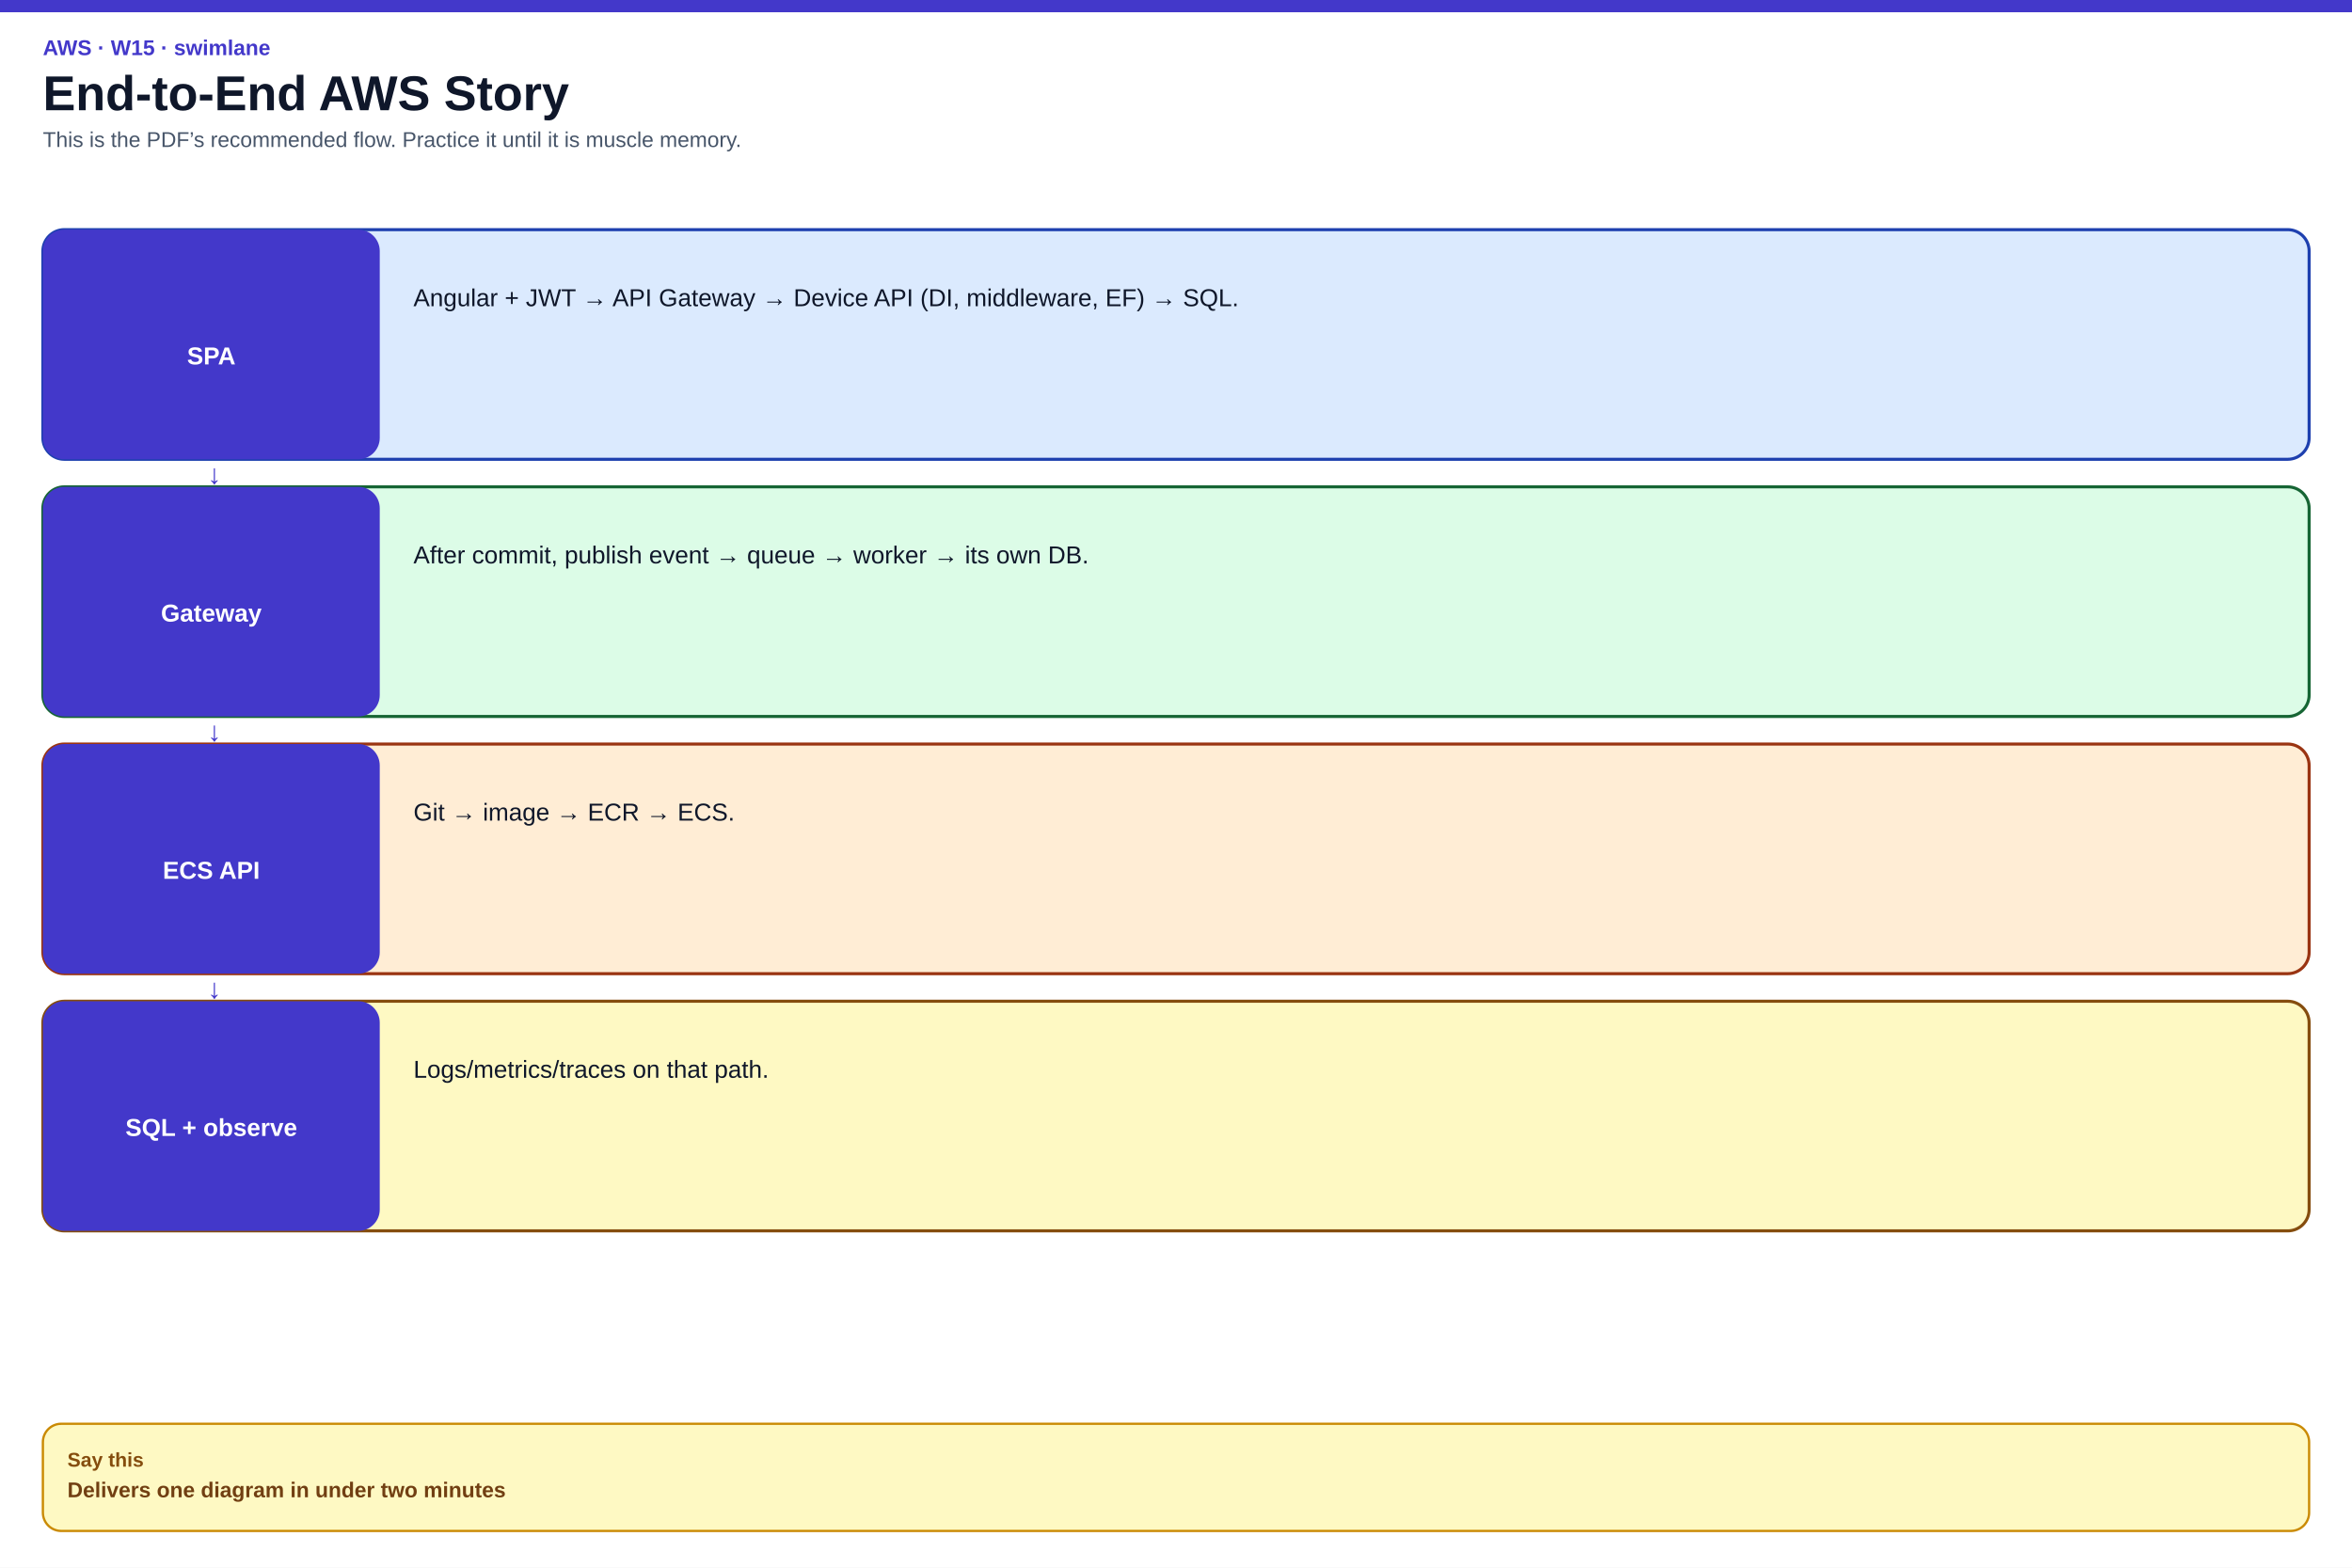
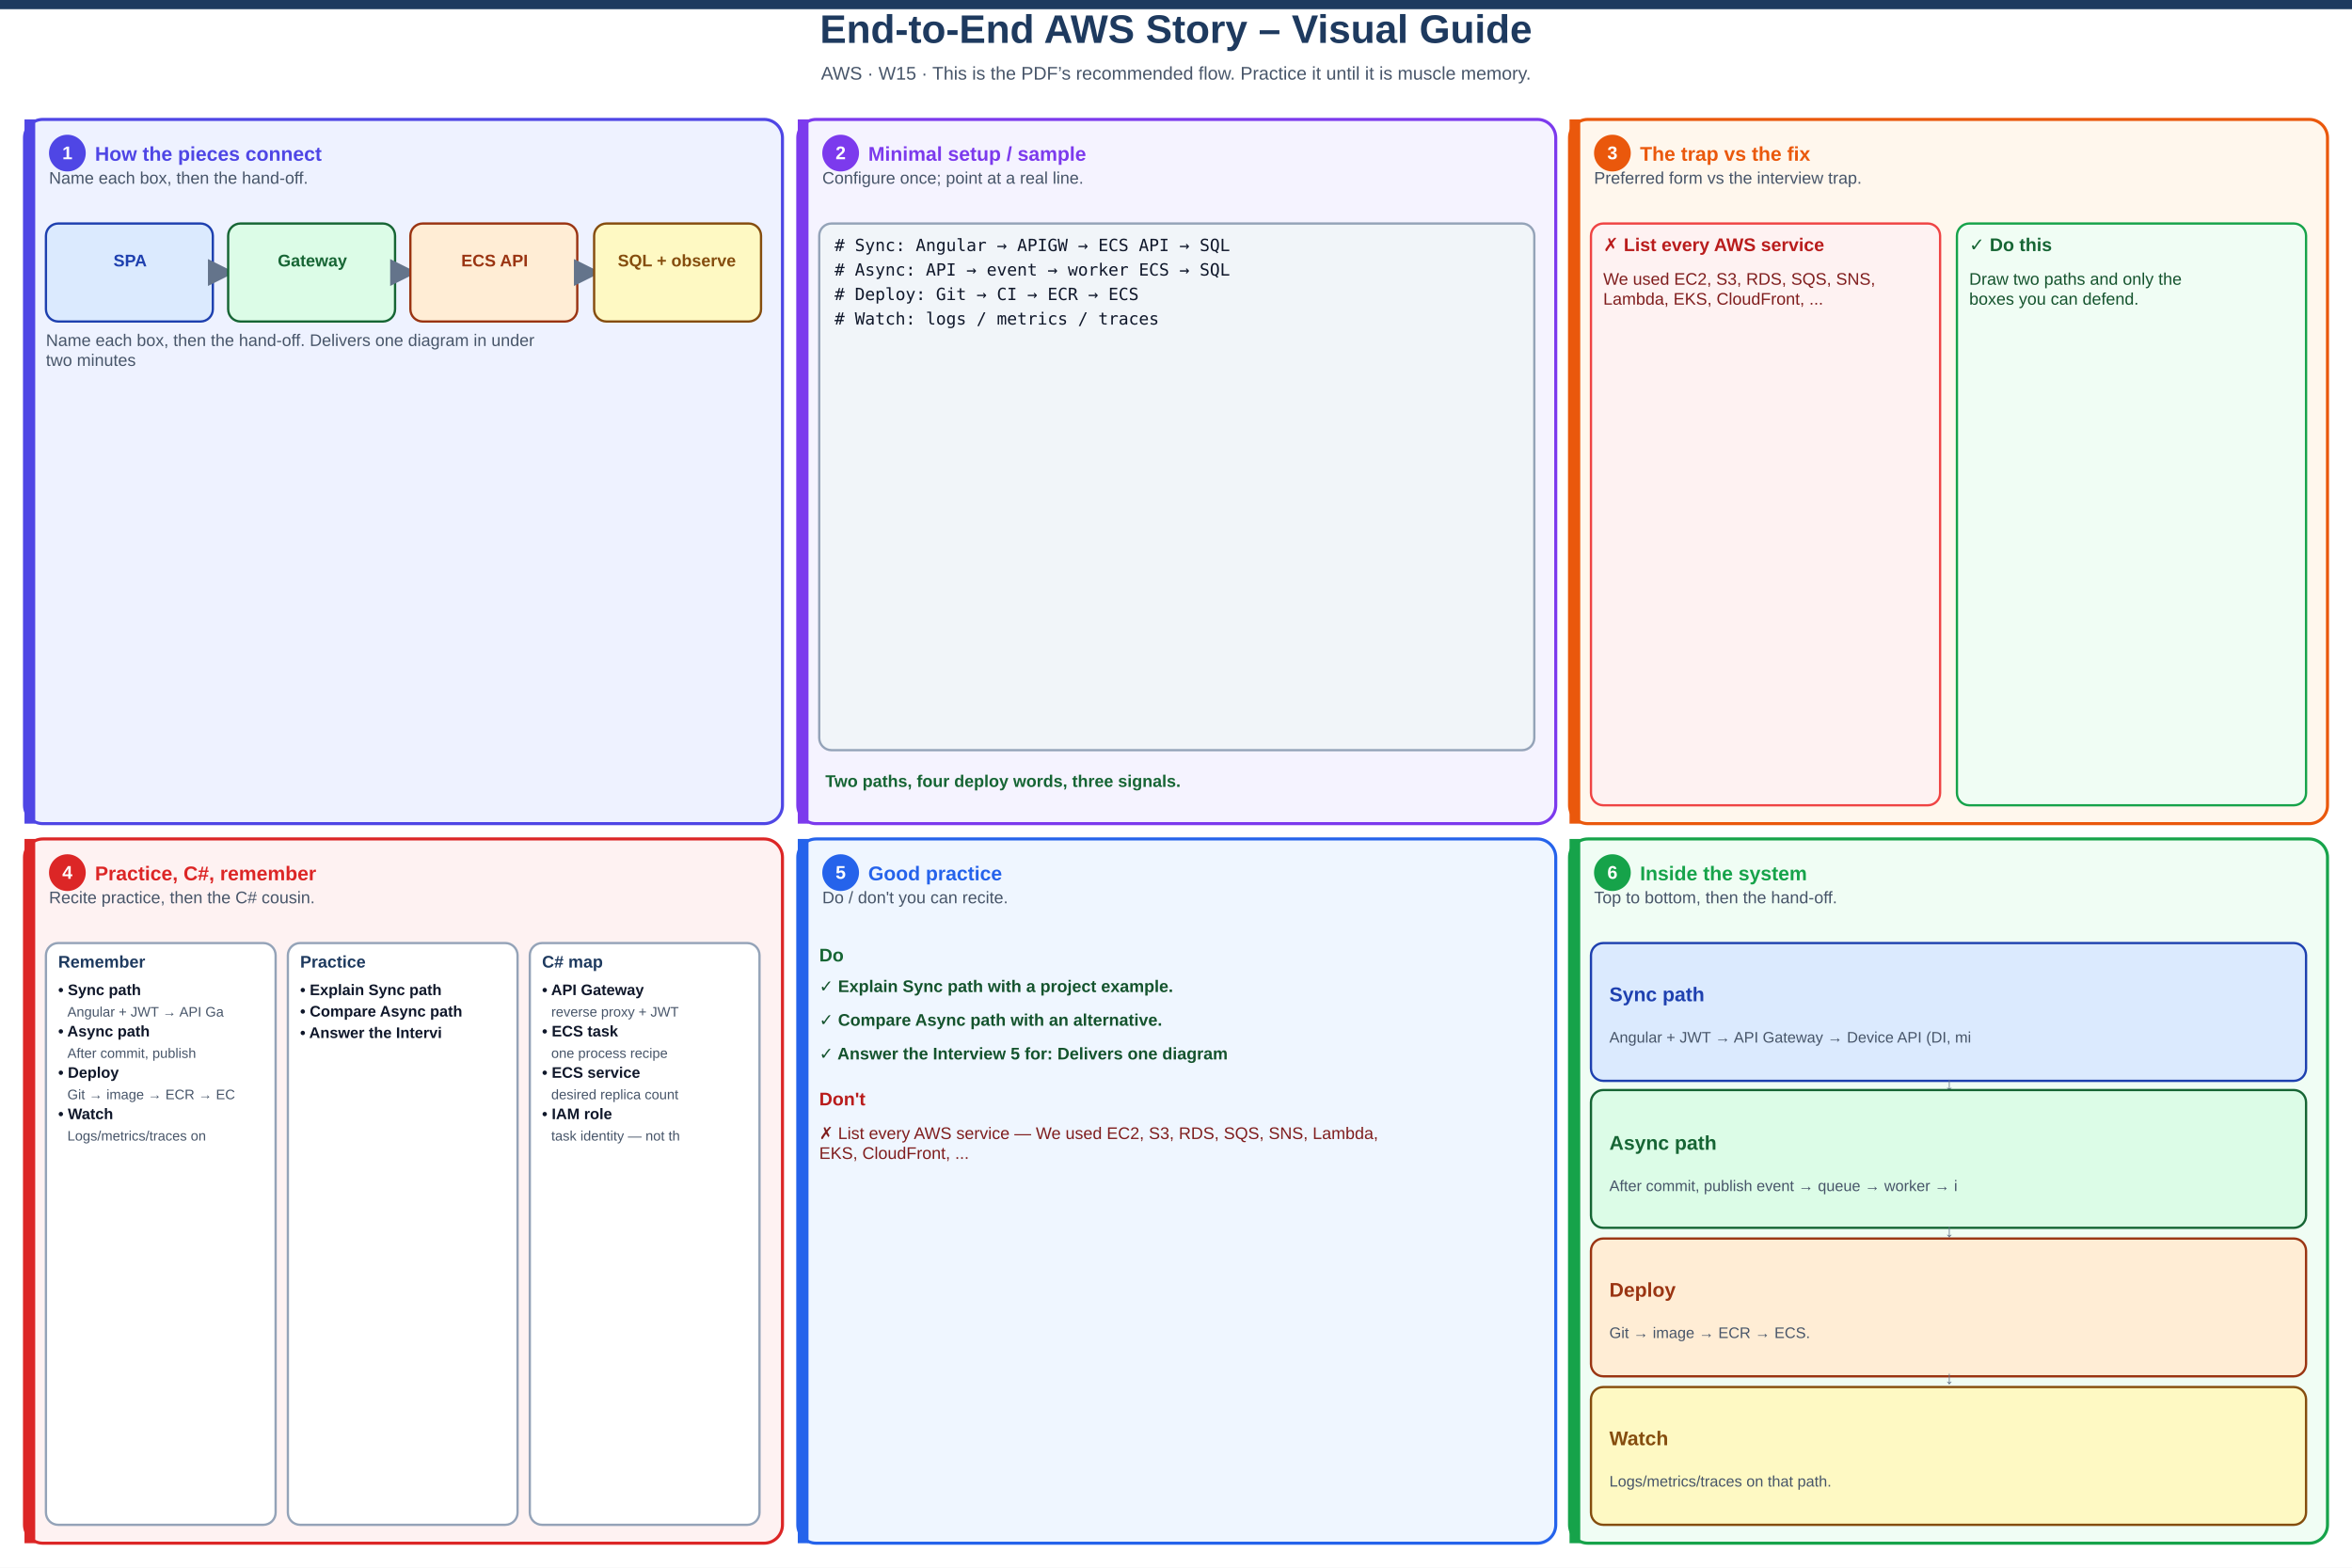
<svg xmlns="http://www.w3.org/2000/svg" width="1536" height="1024" viewBox="0 0 1536 1024">
  <defs>
    <marker id="arrow" markerWidth="8" markerHeight="8" refX="6" refY="4" orient="auto">
      <path d="M0,0 L8,4 L0,8 z" fill="#64748b" />
    </marker>
  </defs>
  <rect x="0" y="0" width="1536" height="1024" rx="0" fill="#ffffff" />
-   <rect x="0" y="0" width="1536" height="8" rx="0" fill="#4338ca" />
-   <text x="28" y="36" fill="#4338ca" font-size="14" font-weight="700" text-anchor="start" font-family="Segoe UI,Arial,sans-serif">AWS  ·  W15  ·  swimlane</text>
-   <text x="28" y="72" fill="#0f172a" font-size="32" font-weight="800" text-anchor="start" font-family="Segoe UI,Arial,sans-serif">End-to-End AWS Story</text>
-   <text x="28" y="96" fill="#475569" font-size="14" font-weight="500" text-anchor="start" font-family="Segoe UI,Arial,sans-serif">
-     <tspan x="28" dy="0">This is the PDF’s recommended flow. Practice it until it is muscle memory.</tspan>
+   <rect x="0" y="0" width="1536" height="6" rx="0" fill="#1e3a5f" />
+   <text x="768" y="28" fill="#1e3a5f" font-size="26" font-weight="800" text-anchor="middle" font-family="Segoe UI,Arial,sans-serif">End-to-End AWS Story  –  Visual Guide</text>
+   <text x="768" y="52" fill="#475569" font-size="12" font-weight="500" text-anchor="middle" font-family="Segoe UI,Arial,sans-serif">AWS  ·  W15  ·  This is the PDF’s recommended flow. Practice it until it is muscle memory.</text>
+   <rect x="16" y="78" width="495" height="460" rx="12" fill="#eef2ff" stroke="#4f46e5" stroke-width="2" />
+   <rect x="16" y="78" width="7" height="460" rx="0" fill="#4f46e5" />
+   <circle cx="44" cy="100" r="12" fill="#4f46e5" />
+   <text x="44" y="104" fill="#fff" font-size="12" font-weight="800" text-anchor="middle" font-family="Segoe UI,Arial,sans-serif">1</text>
+   <text x="62" y="105" fill="#4f46e5" font-size="13" font-weight="800" text-anchor="start" font-family="Segoe UI,Arial,sans-serif">How the pieces connect</text>
+   <text x="32" y="120" fill="#475569" font-size="11" font-weight="500" text-anchor="start" font-family="Segoe UI,Arial,sans-serif">
+     <tspan x="32" dy="0">Name each box, then the hand-off.</tspan>
  </text>
-   <rect x="28" y="150" width="1480" height="150" rx="14" fill="#dbeafe" stroke="#1e40af" stroke-width="2" />
-   <rect x="28" y="150" width="220" height="150" rx="14" fill="#4338ca" />
-   <text x="138" y="238" fill="#fff" font-size="16" font-weight="800" text-anchor="middle" font-family="Segoe UI,Arial,sans-serif">SPA</text>
-   <text x="270" y="200" fill="#0f172a" font-size="16" font-weight="500" text-anchor="start" font-family="Segoe UI,Arial,sans-serif">
-     <tspan x="270" dy="0">Angular + JWT → API Gateway → Device API (DI, middleware, EF) → SQL.</tspan>
+   <rect x="30" y="146" width="109" height="64" rx="8" fill="#dbeafe" stroke="#1e40af" stroke-width="1.5" />
+   <text x="85" y="174" fill="#1e40af" font-size="11" font-weight="800" text-anchor="middle" font-family="Segoe UI,Arial,sans-serif">
+     <tspan x="85" dy="0">SPA</tspan>
  </text>
-   <text x="140" y="316" fill="#4338ca" font-size="18" font-weight="800" text-anchor="middle" font-family="Segoe UI,Arial,sans-serif">↓</text>
-   <rect x="28" y="318" width="1480" height="150" rx="14" fill="#dcfce7" stroke="#166534" stroke-width="2" />
-   <rect x="28" y="318" width="220" height="150" rx="14" fill="#4338ca" />
-   <text x="138" y="406" fill="#fff" font-size="16" font-weight="800" text-anchor="middle" font-family="Segoe UI,Arial,sans-serif">Gateway</text>
-   <text x="270" y="368" fill="#0f172a" font-size="16" font-weight="500" text-anchor="start" font-family="Segoe UI,Arial,sans-serif">
-     <tspan x="270" dy="0">After commit, publish event → queue → worker → its own DB.</tspan>
+   <line x1="139" y1="178" x2="149" y2="178" stroke="#1e40af" stroke-width="2.2" marker-end="url(#arrow)" />
+   <rect x="149" y="146" width="109" height="64" rx="8" fill="#dcfce7" stroke="#166534" stroke-width="1.5" />
+   <text x="204" y="174" fill="#166534" font-size="11" font-weight="800" text-anchor="middle" font-family="Segoe UI,Arial,sans-serif">
+     <tspan x="204" dy="0">Gateway</tspan>
  </text>
-   <text x="140" y="484" fill="#4338ca" font-size="18" font-weight="800" text-anchor="middle" font-family="Segoe UI,Arial,sans-serif">↓</text>
-   <rect x="28" y="486" width="1480" height="150" rx="14" fill="#ffedd5" stroke="#9a3412" stroke-width="2" />
-   <rect x="28" y="486" width="220" height="150" rx="14" fill="#4338ca" />
-   <text x="138" y="574" fill="#fff" font-size="16" font-weight="800" text-anchor="middle" font-family="Segoe UI,Arial,sans-serif">ECS API</text>
-   <text x="270" y="536" fill="#0f172a" font-size="16" font-weight="500" text-anchor="start" font-family="Segoe UI,Arial,sans-serif">
-     <tspan x="270" dy="0">Git → image → ECR → ECS.</tspan>
+   <line x1="258" y1="178" x2="268" y2="178" stroke="#1e40af" stroke-width="2.2" marker-end="url(#arrow)" />
+   <rect x="268" y="146" width="109" height="64" rx="8" fill="#ffedd5" stroke="#9a3412" stroke-width="1.5" />
+   <text x="323" y="174" fill="#9a3412" font-size="11" font-weight="800" text-anchor="middle" font-family="Segoe UI,Arial,sans-serif">
+     <tspan x="323" dy="0">ECS API</tspan>
  </text>
-   <text x="140" y="652" fill="#4338ca" font-size="18" font-weight="800" text-anchor="middle" font-family="Segoe UI,Arial,sans-serif">↓</text>
-   <rect x="28" y="654" width="1480" height="150" rx="14" fill="#fef9c3" stroke="#854d0e" stroke-width="2" />
-   <rect x="28" y="654" width="220" height="150" rx="14" fill="#4338ca" />
-   <text x="138" y="742" fill="#fff" font-size="16" font-weight="800" text-anchor="middle" font-family="Segoe UI,Arial,sans-serif">SQL + observe</text>
-   <text x="270" y="704" fill="#0f172a" font-size="16" font-weight="500" text-anchor="start" font-family="Segoe UI,Arial,sans-serif">
-     <tspan x="270" dy="0">Logs/metrics/traces on that path.</tspan>
+   <line x1="378" y1="178" x2="388" y2="178" stroke="#1e40af" stroke-width="2.2" marker-end="url(#arrow)" />
+   <rect x="388" y="146" width="109" height="64" rx="8" fill="#fef9c3" stroke="#854d0e" stroke-width="1.5" />
+   <text x="442" y="174" fill="#854d0e" font-size="11" font-weight="800" text-anchor="middle" font-family="Segoe UI,Arial,sans-serif">
+     <tspan x="442" dy="0">SQL + observe</tspan>
  </text>
-   <rect x="28" y="930" width="1480" height="70" rx="12" fill="#fef9c3" stroke="#ca8a04" stroke-width="1.5" />
-   <text x="44" y="958" fill="#854d0e" font-size="13" font-weight="800" text-anchor="start" font-family="Segoe UI,Arial,sans-serif">Say this</text>
-   <text x="44" y="978" fill="#713f12" font-size="14" font-weight="600" text-anchor="start" font-family="Segoe UI,Arial,sans-serif">
-     <tspan x="44" dy="0">Delivers one diagram in under two minutes</tspan>
+   <text x="30" y="226" fill="#475569" font-size="11" font-weight="500" text-anchor="start" font-family="Segoe UI,Arial,sans-serif">
+     <tspan x="30" dy="0">Name each box, then the hand-off. Delivers one diagram in under</tspan>
+     <tspan x="30" dy="13">two minutes</tspan>
  </text>
+   <rect x="521" y="78" width="495" height="460" rx="12" fill="#f5f3ff" stroke="#7c3aed" stroke-width="2" />
+   <rect x="521" y="78" width="7" height="460" rx="0" fill="#7c3aed" />
+   <circle cx="549" cy="100" r="12" fill="#7c3aed" />
+   <text x="549" y="104" fill="#fff" font-size="12" font-weight="800" text-anchor="middle" font-family="Segoe UI,Arial,sans-serif">2</text>
+   <text x="567" y="105" fill="#7c3aed" font-size="13" font-weight="800" text-anchor="start" font-family="Segoe UI,Arial,sans-serif">Minimal setup / sample</text>
+   <text x="537" y="120" fill="#475569" font-size="11" font-weight="500" text-anchor="start" font-family="Segoe UI,Arial,sans-serif">
+     <tspan x="537" dy="0">Configure once; point at a real line.</tspan>
+   </text>
+   <rect x="535" y="146" width="467" height="344" rx="8" fill="#f1f5f9" stroke="#94a3b8" stroke-width="1.5" />
+   <text x="545" y="164" fill="#0f172a" font-size="11" font-weight="500" text-anchor="start" font-family="Consolas,Menlo,monospace"># Sync: Angular → APIGW → ECS API → SQL</text>
+   <text x="545" y="180" fill="#0f172a" font-size="11" font-weight="500" text-anchor="start" font-family="Consolas,Menlo,monospace"># Async: API → event → worker ECS → SQL</text>
+   <text x="545" y="196" fill="#0f172a" font-size="11" font-weight="500" text-anchor="start" font-family="Consolas,Menlo,monospace"># Deploy: Git → CI → ECR → ECS</text>
+   <text x="545" y="212" fill="#0f172a" font-size="11" font-weight="500" text-anchor="start" font-family="Consolas,Menlo,monospace"># Watch: logs / metrics / traces</text>
+   <text x="539" y="514" fill="#166534" font-size="11" font-weight="700" text-anchor="start" font-family="Segoe UI,Arial,sans-serif">Two paths, four deploy words, three signals.</text>
+   <rect x="1025" y="78" width="495" height="460" rx="12" fill="#fff7ed" stroke="#ea580c" stroke-width="2" />
+   <rect x="1025" y="78" width="7" height="460" rx="0" fill="#ea580c" />
+   <circle cx="1053" cy="100" r="12" fill="#ea580c" />
+   <text x="1053" y="104" fill="#fff" font-size="12" font-weight="800" text-anchor="middle" font-family="Segoe UI,Arial,sans-serif">3</text>
+   <text x="1071" y="105" fill="#ea580c" font-size="13" font-weight="800" text-anchor="start" font-family="Segoe UI,Arial,sans-serif">The trap vs the fix</text>
+   <text x="1041" y="120" fill="#475569" font-size="11" font-weight="500" text-anchor="start" font-family="Segoe UI,Arial,sans-serif">
+     <tspan x="1041" dy="0">Preferred form vs the interview trap.</tspan>
+   </text>
+   <rect x="1039" y="146" width="228" height="380" rx="8" fill="#fef2f2" stroke="#ef4444" stroke-width="1.5" />
+   <text x="1047" y="164" fill="#b91c1c" font-size="12" font-weight="800" text-anchor="start" font-family="Segoe UI,Arial,sans-serif">✗  List every AWS service</text>
+   <text x="1047" y="186" fill="#7f1d1d" font-size="11" font-weight="500" text-anchor="start" font-family="Segoe UI,Arial,sans-serif">
+     <tspan x="1047" dy="0">We used EC2, S3, RDS, SQS, SNS,</tspan>
+     <tspan x="1047" dy="13">Lambda, EKS, CloudFront, ...</tspan>
+   </text>
+   <rect x="1278" y="146" width="228" height="380" rx="8" fill="#f0fdf4" stroke="#16a34a" stroke-width="1.5" />
+   <text x="1286" y="164" fill="#166534" font-size="12" font-weight="800" text-anchor="start" font-family="Segoe UI,Arial,sans-serif">✓  Do this</text>
+   <text x="1286" y="186" fill="#14532d" font-size="11" font-weight="500" text-anchor="start" font-family="Segoe UI,Arial,sans-serif">
+     <tspan x="1286" dy="0">Draw two paths and only the</tspan>
+     <tspan x="1286" dy="13">boxes you can defend.</tspan>
+   </text>
+   <rect x="16" y="548" width="495" height="460" rx="12" fill="#fef2f2" stroke="#dc2626" stroke-width="2" />
+   <rect x="16" y="548" width="7" height="460" rx="0" fill="#dc2626" />
+   <circle cx="44" cy="570" r="12" fill="#dc2626" />
+   <text x="44" y="574" fill="#fff" font-size="12" font-weight="800" text-anchor="middle" font-family="Segoe UI,Arial,sans-serif">4</text>
+   <text x="62" y="575" fill="#dc2626" font-size="13" font-weight="800" text-anchor="start" font-family="Segoe UI,Arial,sans-serif">Practice, C#, remember</text>
+   <text x="32" y="590" fill="#475569" font-size="11" font-weight="500" text-anchor="start" font-family="Segoe UI,Arial,sans-serif">
+     <tspan x="32" dy="0">Recite practice, then the C# cousin.</tspan>
+   </text>
+   <rect x="30" y="616" width="150" height="380" rx="8" fill="#fff" stroke="#94a3b8" stroke-width="1.5" />
+   <text x="38" y="632" fill="#1e3a5f" font-size="11" font-weight="800" text-anchor="start" font-family="Segoe UI,Arial,sans-serif">Remember</text>
+   <text x="38" y="650" fill="#0f172a" font-size="10" font-weight="700" text-anchor="start" font-family="Segoe UI,Arial,sans-serif">• Sync path</text>
+   <text x="44" y="664" fill="#475569" font-size="9" font-weight="500" text-anchor="start" font-family="Segoe UI,Arial,sans-serif">Angular + JWT → API Ga</text>
+   <text x="38" y="677" fill="#0f172a" font-size="10" font-weight="700" text-anchor="start" font-family="Segoe UI,Arial,sans-serif">• Async path</text>
+   <text x="44" y="691" fill="#475569" font-size="9" font-weight="500" text-anchor="start" font-family="Segoe UI,Arial,sans-serif">After commit, publish </text>
+   <text x="38" y="704" fill="#0f172a" font-size="10" font-weight="700" text-anchor="start" font-family="Segoe UI,Arial,sans-serif">• Deploy</text>
+   <text x="44" y="718" fill="#475569" font-size="9" font-weight="500" text-anchor="start" font-family="Segoe UI,Arial,sans-serif">Git → image → ECR → EC</text>
+   <text x="38" y="731" fill="#0f172a" font-size="10" font-weight="700" text-anchor="start" font-family="Segoe UI,Arial,sans-serif">• Watch</text>
+   <text x="44" y="745" fill="#475569" font-size="9" font-weight="500" text-anchor="start" font-family="Segoe UI,Arial,sans-serif">Logs/metrics/traces on</text>
+   <rect x="188" y="616" width="150" height="380" rx="8" fill="#fff" stroke="#94a3b8" stroke-width="1.5" />
+   <text x="196" y="632" fill="#1e3a5f" font-size="11" font-weight="800" text-anchor="start" font-family="Segoe UI,Arial,sans-serif">Practice</text>
+   <text x="196" y="650" fill="#0f172a" font-size="10" font-weight="700" text-anchor="start" font-family="Segoe UI,Arial,sans-serif">• Explain Sync path </text>
+   <text x="196" y="664" fill="#0f172a" font-size="10" font-weight="700" text-anchor="start" font-family="Segoe UI,Arial,sans-serif">• Compare Async path</text>
+   <text x="196" y="678" fill="#0f172a" font-size="10" font-weight="700" text-anchor="start" font-family="Segoe UI,Arial,sans-serif">• Answer the Intervi</text>
+   <rect x="346" y="616" width="150" height="380" rx="8" fill="#fff" stroke="#94a3b8" stroke-width="1.5" />
+   <text x="354" y="632" fill="#1e3a5f" font-size="11" font-weight="800" text-anchor="start" font-family="Segoe UI,Arial,sans-serif">C# map</text>
+   <text x="354" y="650" fill="#0f172a" font-size="10" font-weight="700" text-anchor="start" font-family="Segoe UI,Arial,sans-serif">• API Gateway</text>
+   <text x="360" y="664" fill="#475569" font-size="9" font-weight="500" text-anchor="start" font-family="Segoe UI,Arial,sans-serif">reverse proxy + JWT</text>
+   <text x="354" y="677" fill="#0f172a" font-size="10" font-weight="700" text-anchor="start" font-family="Segoe UI,Arial,sans-serif">• ECS task</text>
+   <text x="360" y="691" fill="#475569" font-size="9" font-weight="500" text-anchor="start" font-family="Segoe UI,Arial,sans-serif">one process recipe</text>
+   <text x="354" y="704" fill="#0f172a" font-size="10" font-weight="700" text-anchor="start" font-family="Segoe UI,Arial,sans-serif">• ECS service</text>
+   <text x="360" y="718" fill="#475569" font-size="9" font-weight="500" text-anchor="start" font-family="Segoe UI,Arial,sans-serif">desired replica count</text>
+   <text x="354" y="731" fill="#0f172a" font-size="10" font-weight="700" text-anchor="start" font-family="Segoe UI,Arial,sans-serif">• IAM role</text>
+   <text x="360" y="745" fill="#475569" font-size="9" font-weight="500" text-anchor="start" font-family="Segoe UI,Arial,sans-serif">task identity — not th</text>
+   <rect x="521" y="548" width="495" height="460" rx="12" fill="#eff6ff" stroke="#2563eb" stroke-width="2" />
+   <rect x="521" y="548" width="7" height="460" rx="0" fill="#2563eb" />
+   <circle cx="549" cy="570" r="12" fill="#2563eb" />
+   <text x="549" y="574" fill="#fff" font-size="12" font-weight="800" text-anchor="middle" font-family="Segoe UI,Arial,sans-serif">5</text>
+   <text x="567" y="575" fill="#2563eb" font-size="13" font-weight="800" text-anchor="start" font-family="Segoe UI,Arial,sans-serif">Good practice</text>
+   <text x="537" y="590" fill="#475569" font-size="11" font-weight="500" text-anchor="start" font-family="Segoe UI,Arial,sans-serif">
+     <tspan x="537" dy="0">Do / don't you can recite.</tspan>
+   </text>
+   <text x="535" y="628" fill="#166534" font-size="12" font-weight="800" text-anchor="start" font-family="Segoe UI,Arial,sans-serif">Do</text>
+   <text x="535" y="648" fill="#14532d" font-size="11" font-weight="600" text-anchor="start" font-family="Segoe UI,Arial,sans-serif">✓  Explain Sync path with a project example.</text>
+   <text x="535" y="670" fill="#14532d" font-size="11" font-weight="600" text-anchor="start" font-family="Segoe UI,Arial,sans-serif">✓  Compare Async path with an alternative.</text>
+   <text x="535" y="692" fill="#14532d" font-size="11" font-weight="600" text-anchor="start" font-family="Segoe UI,Arial,sans-serif">✓  Answer the Interview 5 for: Delivers one diagram</text>
+   <text x="535" y="722" fill="#b91c1c" font-size="12" font-weight="800" text-anchor="start" font-family="Segoe UI,Arial,sans-serif">Don't</text>
+   <text x="535" y="744" fill="#7f1d1d" font-size="11" font-weight="500" text-anchor="start" font-family="Segoe UI,Arial,sans-serif">
+     <tspan x="535" dy="0">✗ List every AWS service — We used EC2, S3, RDS, SQS, SNS, Lambda,</tspan>
+     <tspan x="535" dy="13">EKS, CloudFront, ...</tspan>
+   </text>
+   <rect x="1025" y="548" width="495" height="460" rx="12" fill="#f0fdf4" stroke="#16a34a" stroke-width="2" />
+   <rect x="1025" y="548" width="7" height="460" rx="0" fill="#16a34a" />
+   <circle cx="1053" cy="570" r="12" fill="#16a34a" />
+   <text x="1053" y="574" fill="#fff" font-size="12" font-weight="800" text-anchor="middle" font-family="Segoe UI,Arial,sans-serif">6</text>
+   <text x="1071" y="575" fill="#16a34a" font-size="13" font-weight="800" text-anchor="start" font-family="Segoe UI,Arial,sans-serif">Inside the system</text>
+   <text x="1041" y="590" fill="#475569" font-size="11" font-weight="500" text-anchor="start" font-family="Segoe UI,Arial,sans-serif">
+     <tspan x="1041" dy="0">Top to bottom, then the hand-off.</tspan>
+   </text>
+   <rect x="1039" y="616" width="467" height="90" rx="8" fill="#dbeafe" stroke="#1e40af" stroke-width="1.5" />
+   <text x="1051" y="654" fill="#1e40af" font-size="13" font-weight="800" text-anchor="start" font-family="Segoe UI,Arial,sans-serif">Sync path</text>
+   <text x="1051" y="681" fill="#475569" font-size="10" font-weight="500" text-anchor="start" font-family="Segoe UI,Arial,sans-serif">Angular + JWT → API Gateway → Device API (DI, mi</text>
+   <text x="1273" y="712" fill="#64748b" font-size="12" font-weight="800" text-anchor="middle" font-family="Segoe UI,Arial,sans-serif">↓</text>
+   <rect x="1039" y="712" width="467" height="90" rx="8" fill="#dcfce7" stroke="#166534" stroke-width="1.5" />
+   <text x="1051" y="751" fill="#166534" font-size="13" font-weight="800" text-anchor="start" font-family="Segoe UI,Arial,sans-serif">Async path</text>
+   <text x="1051" y="778" fill="#475569" font-size="10" font-weight="500" text-anchor="start" font-family="Segoe UI,Arial,sans-serif">After commit, publish event → queue → worker → i</text>
+   <text x="1273" y="808" fill="#64748b" font-size="12" font-weight="800" text-anchor="middle" font-family="Segoe UI,Arial,sans-serif">↓</text>
+   <rect x="1039" y="809" width="467" height="90" rx="8" fill="#ffedd5" stroke="#9a3412" stroke-width="1.5" />
+   <text x="1051" y="847" fill="#9a3412" font-size="13" font-weight="800" text-anchor="start" font-family="Segoe UI,Arial,sans-serif">Deploy</text>
+   <text x="1051" y="874" fill="#475569" font-size="10" font-weight="500" text-anchor="start" font-family="Segoe UI,Arial,sans-serif">Git → image → ECR → ECS.</text>
+   <text x="1273" y="904" fill="#64748b" font-size="12" font-weight="800" text-anchor="middle" font-family="Segoe UI,Arial,sans-serif">↓</text>
+   <rect x="1039" y="906" width="467" height="90" rx="8" fill="#fef9c3" stroke="#854d0e" stroke-width="1.5" />
+   <text x="1051" y="944" fill="#854d0e" font-size="13" font-weight="800" text-anchor="start" font-family="Segoe UI,Arial,sans-serif">Watch</text>
+   <text x="1051" y="971" fill="#475569" font-size="10" font-weight="500" text-anchor="start" font-family="Segoe UI,Arial,sans-serif">Logs/metrics/traces on that path.</text>
</svg>
